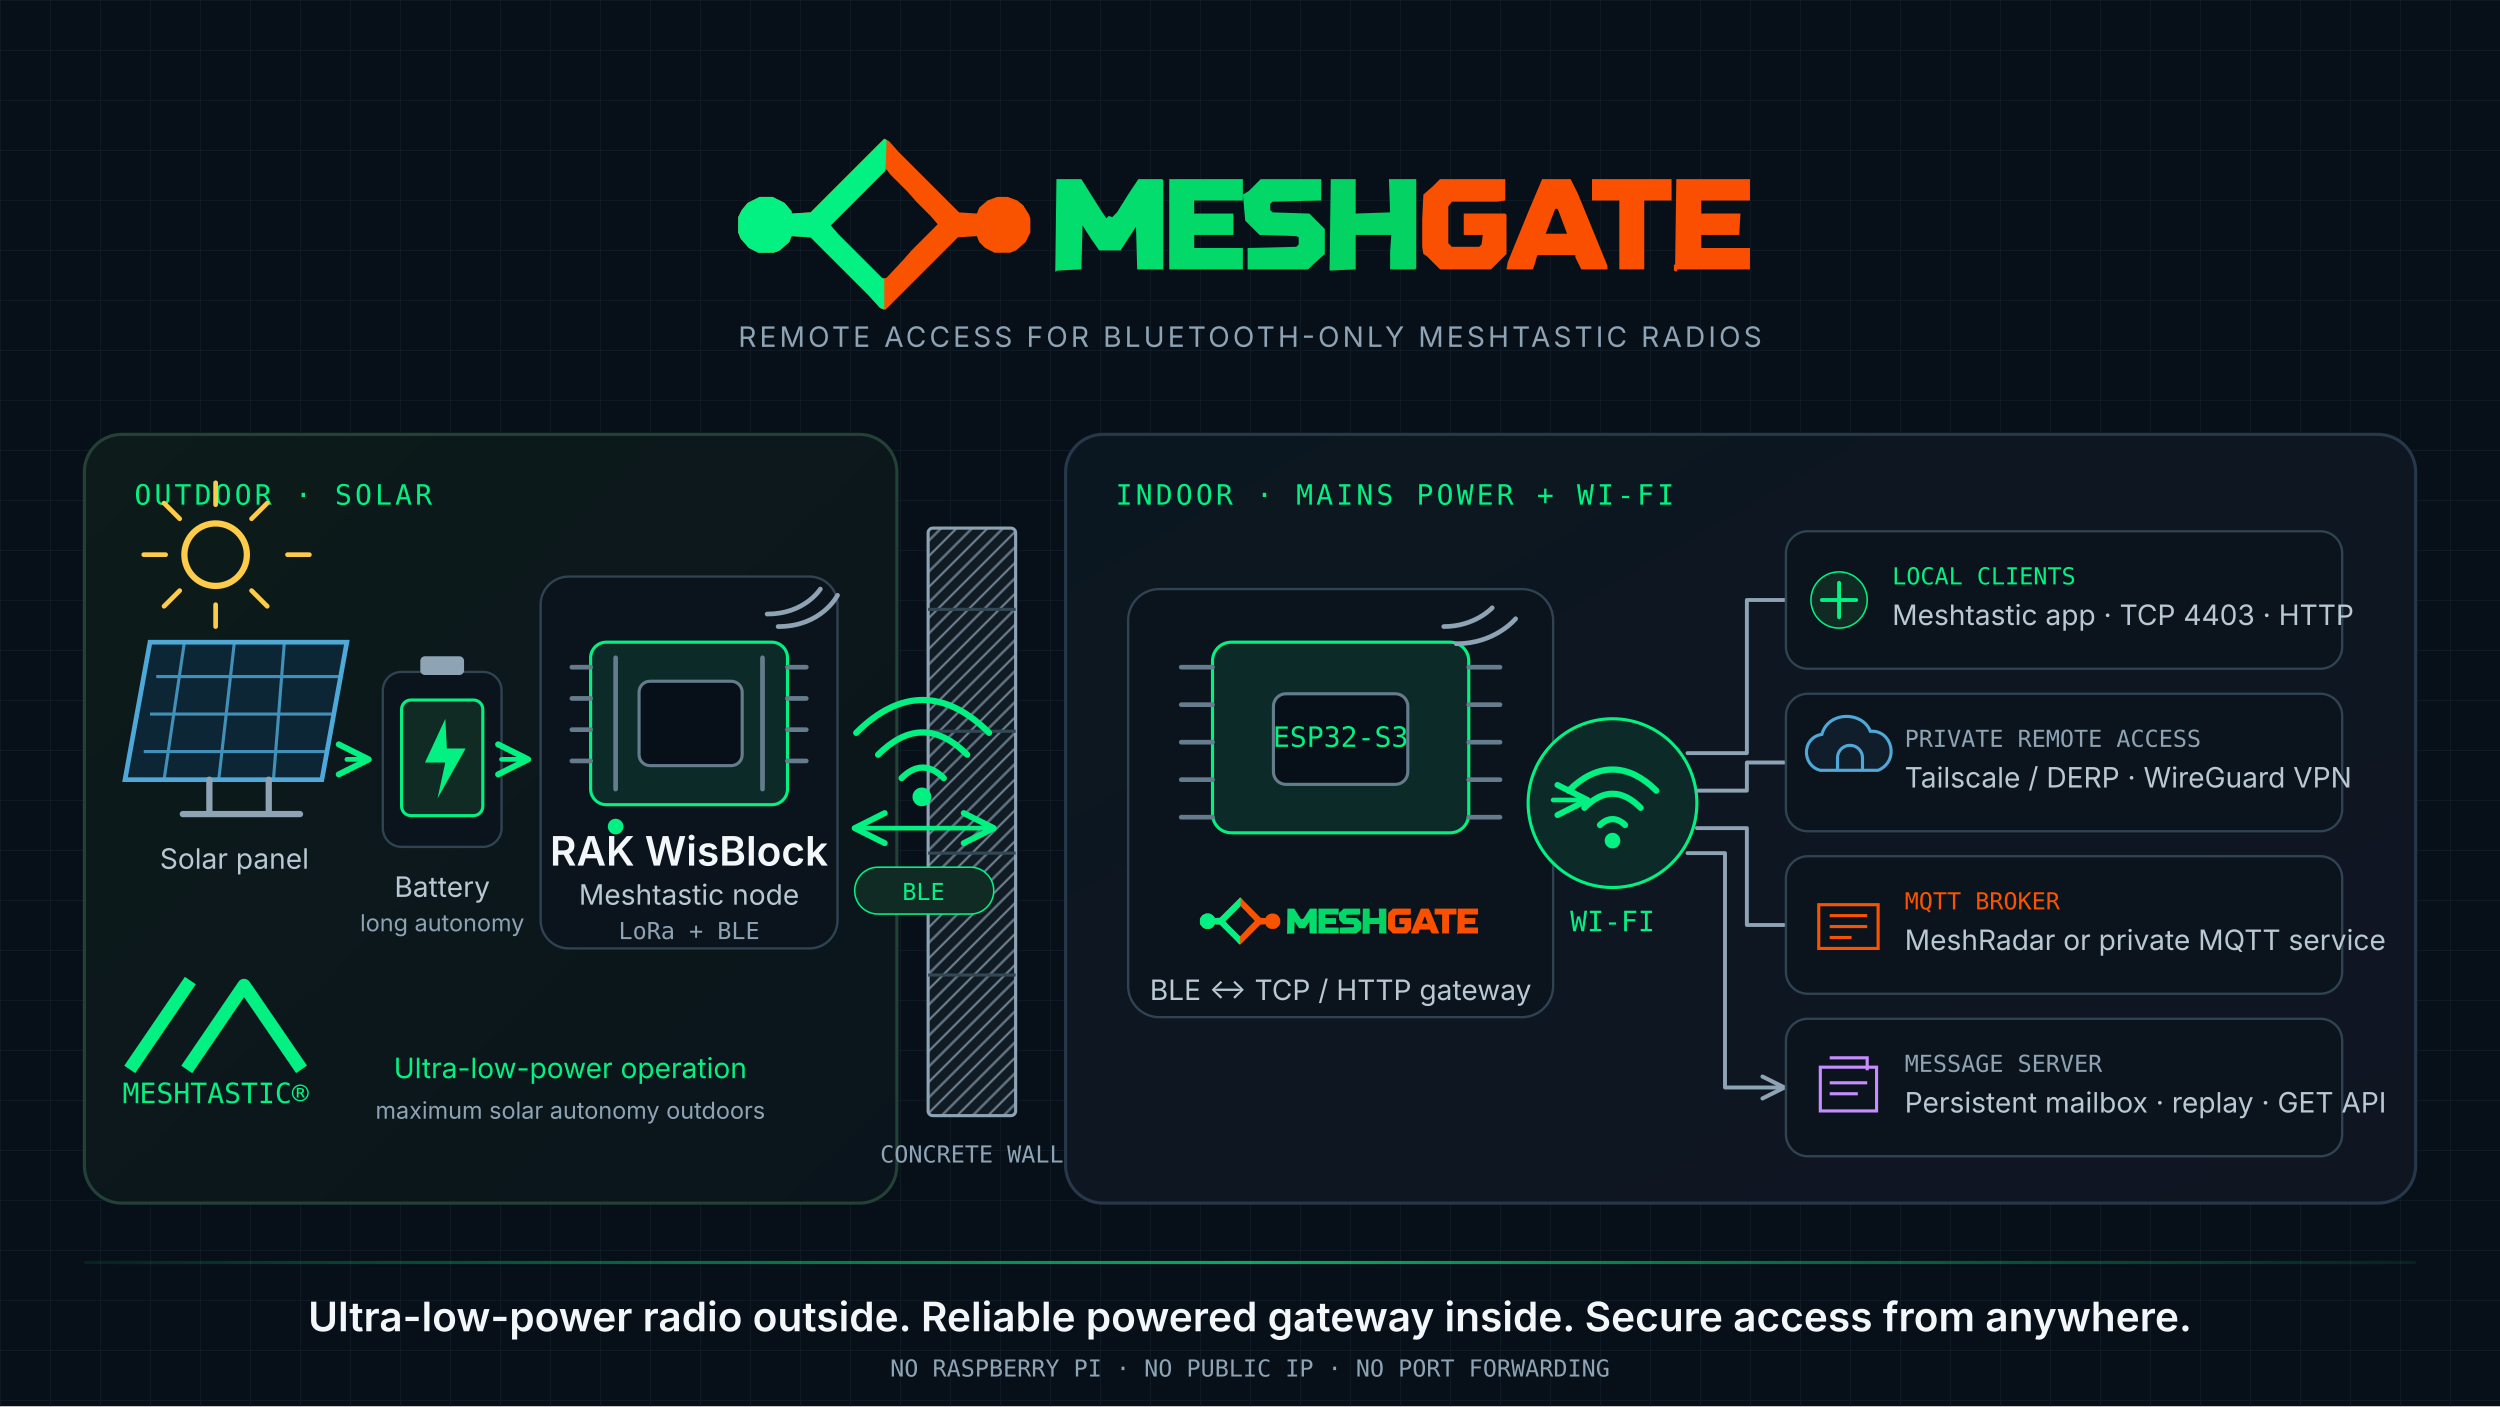
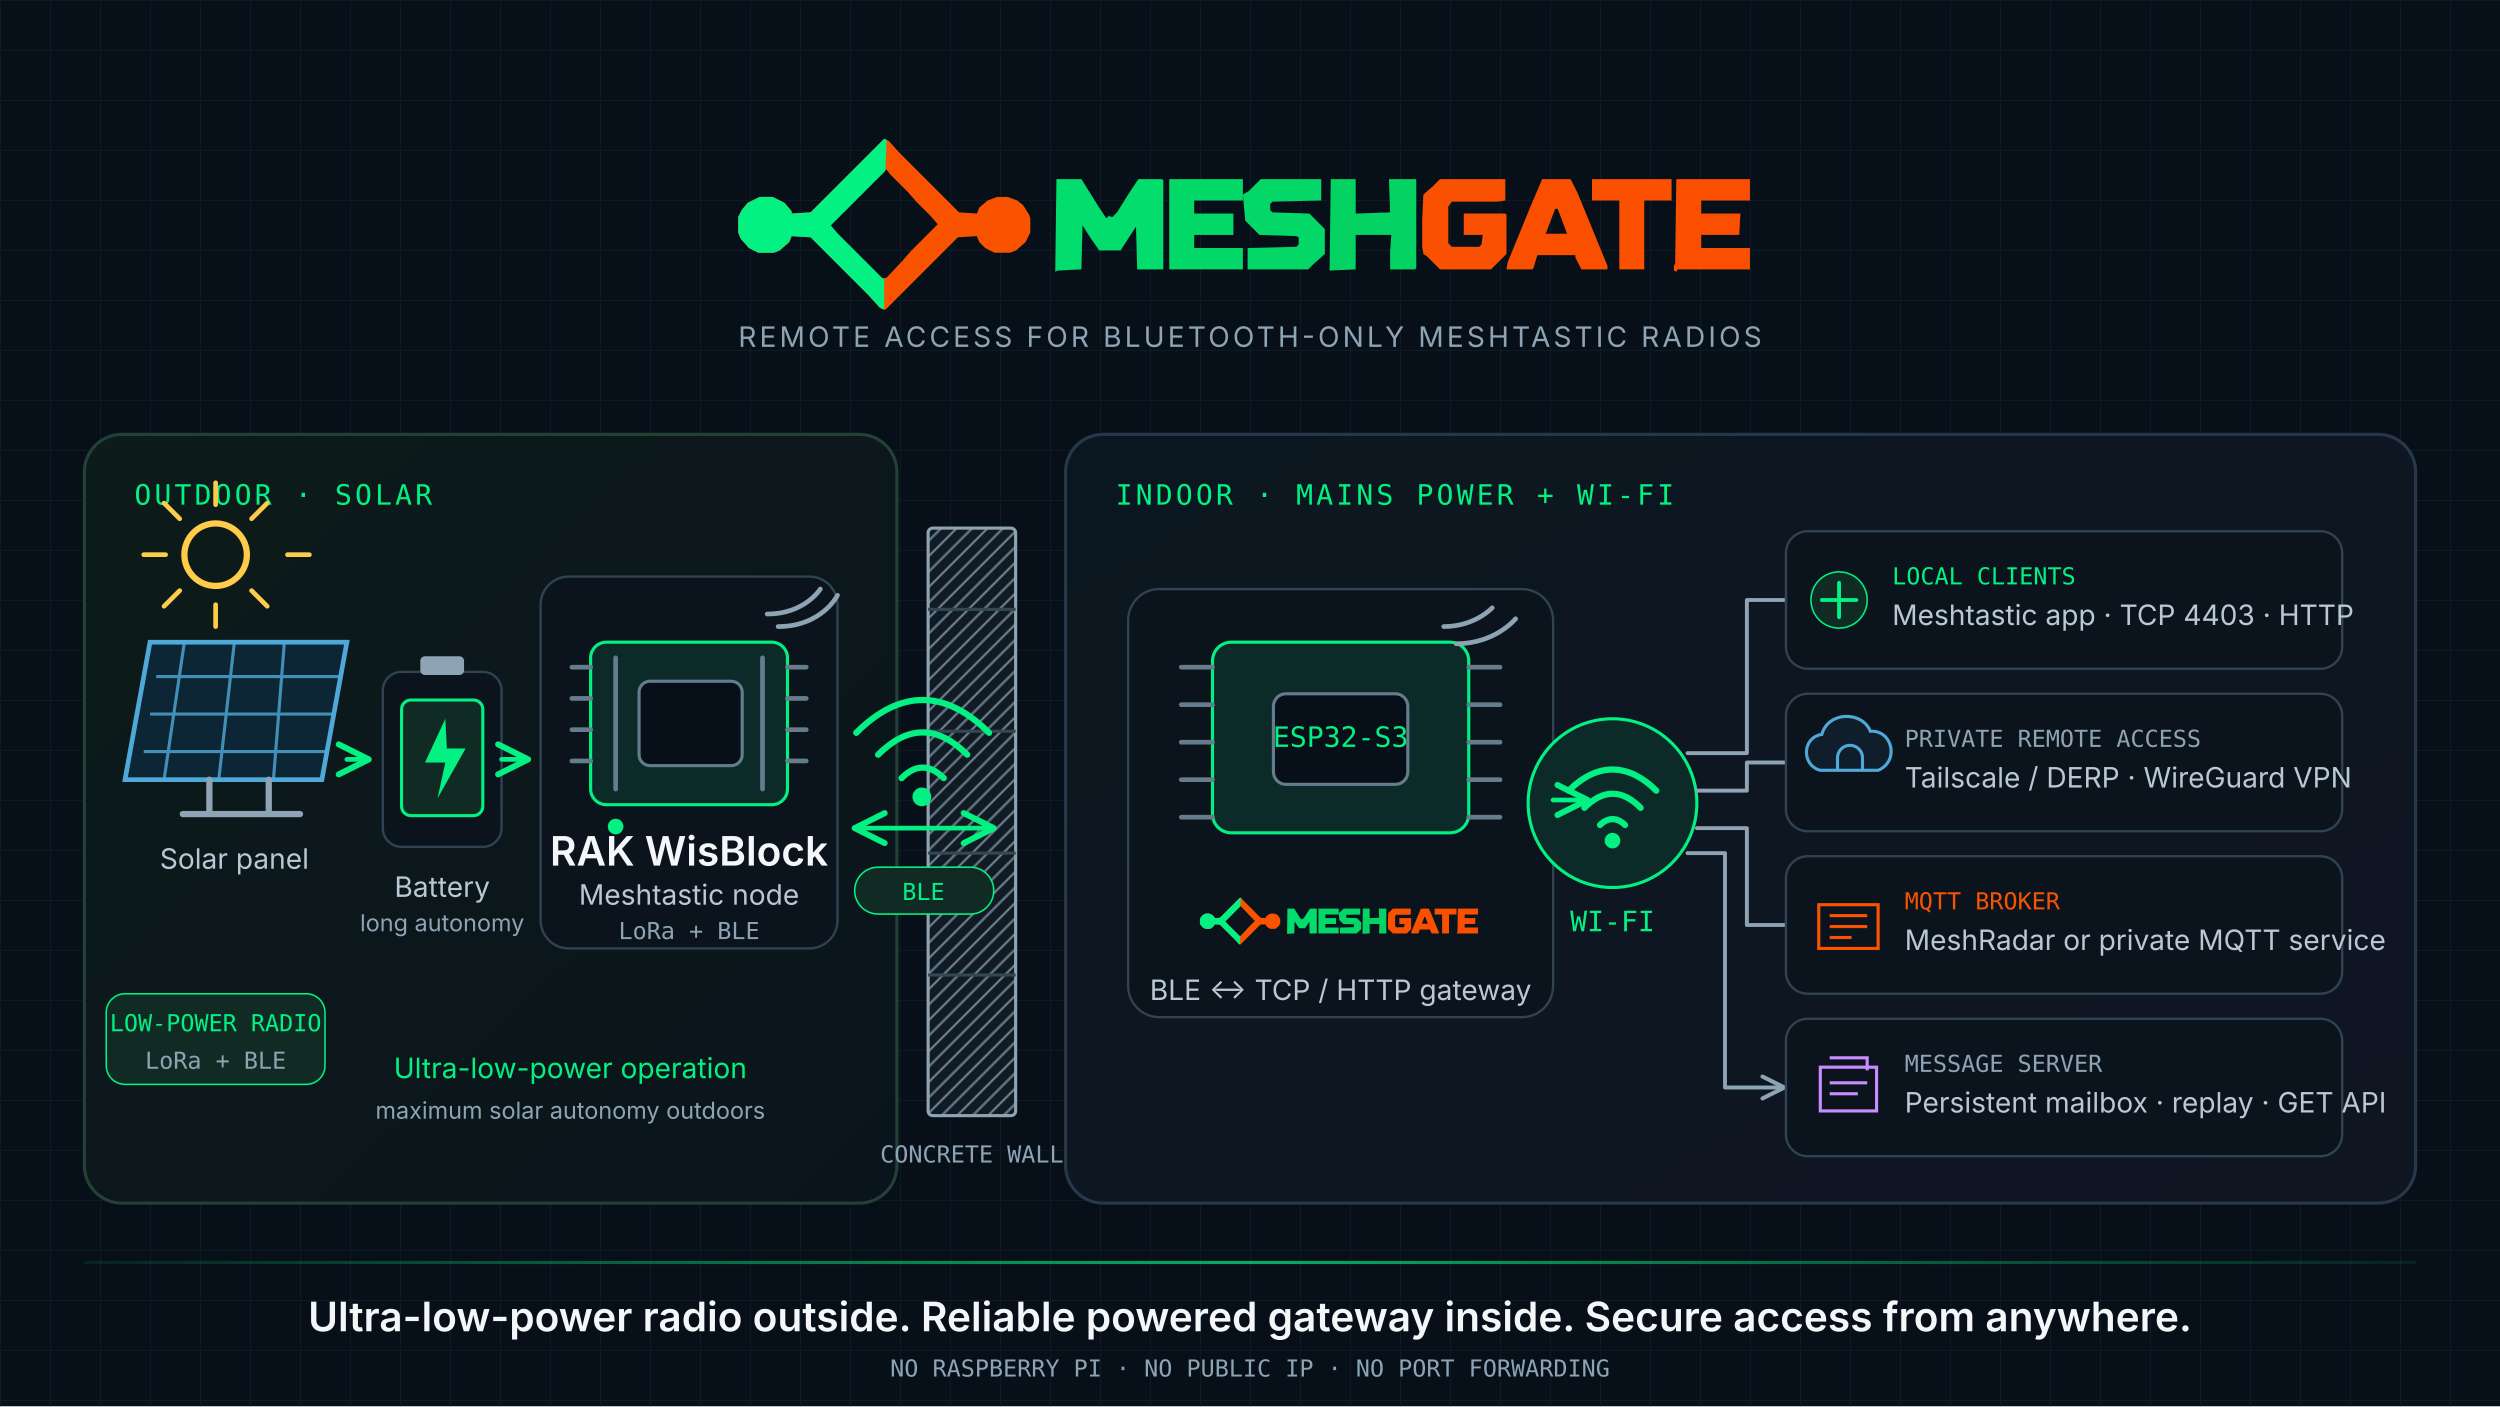
<svg xmlns="http://www.w3.org/2000/svg" viewBox="0 0 1600 900" role="img" aria-labelledby="title desc">
  <defs>
    <pattern id="grid" width="32" height="32" patternUnits="userSpaceOnUse">
      <path d="M32 0H0V32" fill="none" stroke="#172633" stroke-width="1" />
    </pattern>
    <pattern id="concrete-hatch" width="14" height="14" patternUnits="userSpaceOnUse" patternTransform="rotate(45)">
      <rect width="14" height="14" fill="#111b24" />
      <path d="M0 0V14M7 0V14M14 0V14" stroke="#667887" stroke-width="1.5" />
    </pattern>
    <linearGradient id="outdoor" x1="0" y1="0" x2="1" y2="1">
      <stop offset="0" stop-color="#0d1b1a" />
      <stop offset="1" stop-color="#0a141c" />
    </linearGradient>
    <linearGradient id="indoor" x1="0" y1="0" x2="1" y2="1">
      <stop offset="0" stop-color="#0b1720" />
      <stop offset="1" stop-color="#101522" />
    </linearGradient>
    <linearGradient id="green-glow" x1="0" y1="0" x2="1" y2="0">
      <stop offset="0" stop-color="#03f082" stop-opacity=".08" />
      <stop offset=".5" stop-color="#03f082" stop-opacity=".7" />
      <stop offset="1" stop-color="#03f082" stop-opacity=".08" />
    </linearGradient>
    <filter id="soft-glow" x="-50%" y="-50%" width="200%" height="200%">
      <feGaussianBlur stdDeviation="8" result="blur" />
      <feMerge>
        <feMergeNode in="blur" />
        <feMergeNode in="SourceGraphic" />
      </feMerge>
    </filter>
    <marker id="arrow-green" viewBox="0 0 10 10" refX="9" refY="5" markerWidth="8" markerHeight="8" orient="auto-start-reverse">
      <path d="M1 1l8 4-8 4" fill="none" stroke="#03f082" stroke-width="1.6" stroke-linecap="round" stroke-linejoin="round" />
    </marker>
    <marker id="arrow-muted" viewBox="0 0 10 10" refX="9" refY="5" markerWidth="7" markerHeight="7" orient="auto-start-reverse">
      <path d="M1 1l8 4-8 4" fill="none" stroke="#8ea4b5" stroke-width="1.5" stroke-linecap="round" stroke-linejoin="round" />
    </marker>
    <style>
      .sans{font-family:Inter,Segoe UI,Arial,sans-serif}.mono{font-family:Consolas,Monaco,monospace}
      .label{fill:#8ea4b5;font-size:18px;letter-spacing:2px}.title{fill:#f3f7fa;font-size:26px;font-weight:600}.body{fill:#b9c8d3;font-size:18px}.small{fill:#8ea4b5;font-size:15px}.chip{fill:#0b141c;stroke:#304352;stroke-width:1.5}.card{fill:#0b141c;stroke:#304352;stroke-width:1.5}.service{fill:#0b141c;stroke:#304352;stroke-width:1.5}.green{fill:#03f082}.orange{fill:#fa5300}.green-stroke{stroke:#03f082}.muted-stroke{stroke:#8ea4b5}.line{fill:none;stroke-linecap:round;stroke-linejoin:round}.ns{vector-effect:non-scaling-stroke}
    </style>
  </defs>
  <rect width="1600" height="900" fill="#071019" />
  <rect width="1600" height="900" fill="url(#grid)" opacity=".6" />
  <g transform="translate(458 28) scale(.76)">
    <path fill="#fa5300" transform="translate(142 80)" d="M0 0 4 2l8 9 5 5 46 46 15 1 2-5 7-6 8-3h9l8 3 5 4 5 8 1 3v12l-4 8-8 7-5 2H93l-8-4-5-5-2-5-16 1-61 61-4-1-11-12-48-48-16-1-2 5-8 7-5 2h-13l-8-4-7-8-2-5V66l3-6 5-6 10-5h11l10 5 6 7v2l16-1Zm0 26-12 12-5 5-9 10-20 20 6 7 38 38 4-1 14-15 7-8 5-5 17-17-6-7-12-12-7-8L5 30l-3-4Z" />
    <path fill="#03f082" transform="translate(142 80)" d="m0 0 2 1-1 26-11 11-5 5-10 10-20 20 6 7 37 37 2 1v26l-4-2-9-10-49-49-16-1-2 5-8 7-5 2h-13l-8-4-7-8-2-5V66l3-6 5-6 10-5h11l10 5 6 7v2l16-1Z" />
    <path fill="#02dd6d" transform="translate(287 114)" d="M0 0h21l15 24 6 9 2-2 3 1 4-4 10-16 8-12h20l1 1v75H68l-1-36-13 20H36l-7-10-7-11-1 37-20 1-2 1Zm46 34Zm-3 1Zm2 1Zm-1 1Z" />
    <path fill="#02d969" d="M382 114h62v18h-41v11h33v18h-33v11h41v18h-62Z" />
    <path fill="#fa5001" transform="translate(610 114)" d="M0 0h55v18l-7 1H10l-3 4v31l3 3h23l2-2 1-8H20V29h35l1 1v33L43 76H0l-11-11-3-2-1-6V34l1-21 8-7Z" />
    <path fill="#04d363" transform="translate(518 114)" d="M0 0h21v29l29-1-1-28h23v75l-1 1H50V61l1-14H21v29l-22 1Z" />
    <path fill="#fa4f00" transform="translate(809 114)" d="M0 0h62v18H21v11h33l-1 18H21v11h41v18H1l-1 2-2-1v-5l1 0Z" />
    <path fill="#02d768" transform="translate(459 114)" d="M0 0h51v18l-41 1-2 2v5l2 2 31 1 13 13v21l-10 9-4 4h-51V58l41-1 2-2v-6l-2-1-31-1-12-12-2-22 5-3Z" />
    <path fill="#fb4f00" transform="translate(696 114)" d="M0 0h24l6 12 16 39 9 22v3H33l-5-10v-2H-4l-3 10-1 2h-22l1-6 18-44Zm11 25L3 46h18l-6-16-2-5Z" />
    <path fill="#fb5000" transform="translate(738 114)" d="M0 0h67v18H44v58H23V18H0Z" />
  </g>
  <text x="800" y="222" text-anchor="middle" class="sans label">REMOTE ACCESS FOR BLUETOOTH-ONLY MESHTASTIC RADIOS</text>
  <rect x="54" y="278" width="520" height="492" rx="24" fill="url(#outdoor)" stroke="#244136" stroke-width="2" />
  <rect x="682" y="278" width="864" height="492" rx="24" fill="url(#indoor)" stroke="#27384b" stroke-width="2" />
  <text x="86" y="323" class="mono label green">OUTDOOR · SOLAR</text>
  <text x="714" y="323" class="mono label green">INDOOR · MAINS POWER + WI-FI</text>
  <g transform="translate(92 377)">
    <circle cx="46" cy="-22" r="20" fill="none" stroke="#ffcc4a" stroke-width="4" />
    <g stroke="#ffcc4a" stroke-width="3" stroke-linecap="round">
      <path d="M46-54v-14M46 10v14M14-22H0M92-22h14M23-45 13-55M69 1l10 10M69-45l10-10M23 1 13 11" />
    </g>
    <path d="M4 34h126l-16 88H-12Z" fill="#0d2636" stroke="#4fa9d8" stroke-width="3" />
    <path d="M8 56h118M4 80h118M0 104h118M26 34l-13 88M58 34l-10 88M90 34l-7 88" fill="none" stroke="#4fa9d8" stroke-width="2" opacity=".8" />
    <path d="M42 122v22M80 122v22M25 144h75" fill="none" stroke="#8ea4b5" stroke-width="4" stroke-linecap="round" />
    <text x="58" y="179" text-anchor="middle" class="sans body">Solar panel</text>
  </g>
  <g transform="translate(245 430)">
    <rect x="0" y="0" width="76" height="112" rx="12" class="card" />
    <rect x="24" y="-10" width="28" height="12" rx="3" fill="#8ea4b5" />
    <rect x="12" y="18" width="52" height="74" rx="6" fill="#102a24" stroke="#03f082" stroke-width="2" />
    <path d="M40 30 27 58h13l-5 23 18-32H41Z" fill="#03f082" />
    <text x="38" y="144" text-anchor="middle" class="sans body">Battery</text>
    <text x="38" y="166" text-anchor="middle" class="sans small">long autonomy</text>
  </g>
  <path d="M222 486H236" class="line green-stroke" stroke-width="3" marker-end="url(#arrow-green)" />
  <g transform="translate(346 369)">
    <rect x="0" y="0" width="190" height="238" rx="18" class="card" />
    <path d="M145 24c24 0 34-16 34-16M152 32c28 0 38-20 38-20" fill="none" stroke="#8ea4b5" stroke-width="3" stroke-linecap="round" />
    <rect x="32" y="42" width="126" height="104" rx="10" fill="#0c2b28" stroke="#03f082" stroke-width="2" />
    <rect x="63" y="67" width="66" height="54" rx="7" fill="#071019" stroke="#657c8c" stroke-width="2" />
    <path d="M48 52v84M142 52v84M32 58H20M32 78H20M32 98H20M32 118H20M158 58h12M158 78h12M158 98h12M158 118h12" stroke="#657c8c" stroke-width="3" stroke-linecap="round" />
    <circle cx="48" cy="160" r="5" fill="#03f082" />
    <text x="95" y="185" text-anchor="middle" class="sans title">RAK WisBlock</text>
    <text x="95" y="210" text-anchor="middle" class="sans body">Meshtastic node</text>
    <text x="95" y="232" text-anchor="middle" class="mono small">LoRa + BLE</text>
  </g>
  <path d="M321 486H338" class="line green-stroke" stroke-width="3" marker-end="url(#arrow-green)" />
-   <a href="https://meshtastic.org/" target="_blank" aria-label="Meshtastic website">
-     <svg x="76" y="622" width="124" height="68" viewBox="0 0 100 55" role="img" aria-label="Meshtastic logo">
-       <g transform="matrix(0.802386,0,0,0.460028,-421.748,-122.127)">
-         <g transform="matrix(0.579082,0,0,1.01004,460.975,-39.6867)">
-           <path d="M250.908,330.267L193.126,415.005L180.938,406.694L244.802,313.037C246.174,311.024 248.453,309.819 250.889,309.816C253.326,309.814 255.606,311.015 256.982,313.026L320.994,406.536L308.821,414.869L250.908,330.267Z" fill="#03f082" />
-         </g>
-         <g transform="matrix(0.582378,0,0,1.01579,485.019,-211.182)">
-           <path d="M87.642,581.398L154.757,482.977L142.638,474.713L75.523,573.134L87.642,581.398Z" fill="#03f082" />
-         </g>
-       </g>
-     </svg>
-   </a>
-   <text x="138" y="706" text-anchor="middle" class="mono body green">MESHTASTIC®</text>
+   <rect x="68" y="636" width="140" height="58" rx="12" fill="#102a24" stroke="#03f082" />
+   <text x="138" y="660" text-anchor="middle" class="mono small green">LOW-POWER RADIO</text>
+   <text x="138" y="684" text-anchor="middle" class="mono small">LoRa + BLE</text>
  <text x="365" y="690" text-anchor="middle" class="sans body green">Ultra-low-power operation</text>
  <text x="365" y="716" text-anchor="middle" class="sans small">maximum solar autonomy outdoors</text>
  <g>
    <rect x="594" y="338" width="56" height="376" rx="3" fill="url(#concrete-hatch)" stroke="#8ea4b5" stroke-width="2" />
    <path d="M594 390h56M594 468h56M594 546h56M594 624h56" stroke="#344754" stroke-width="2" />
    <path d="M548 469c28-28 57-28 85 0M562 483c19-19 38-19 57 0M577 498c9-9 18-9 27 0" fill="none" stroke="#03f082" stroke-width="4" stroke-linecap="round" />
    <circle cx="590" cy="510" r="6" fill="#03f082" />
    <path d="M547 530h89" class="line green-stroke" stroke-width="3" marker-start="url(#arrow-green)" marker-end="url(#arrow-green)" />
    <rect x="547" y="555" width="89" height="30" rx="15" fill="#102a24" stroke="#03f082" />
    <text x="591" y="576" text-anchor="middle" class="mono small green">BLE</text>
    <text x="622" y="744" text-anchor="middle" class="mono small" fill="#8ea4b5">CONCRETE WALL</text>
  </g>
  <g transform="translate(722 377)">
    <rect x="0" y="0" width="272" height="274" rx="20" class="card" stroke="#03f082" stroke-width="2" />
    <rect x="54" y="34" width="164" height="122" rx="12" fill="#0c2b28" stroke="#03f082" stroke-width="2" />
    <rect x="93" y="67" width="86" height="58" rx="8" fill="#071019" stroke="#657c8c" stroke-width="2" />
    <text x="136" y="101" text-anchor="middle" class="mono body green">ESP32-S3</text>
    <path d="M54 50H34M54 74H34M54 98H34M54 122H34M54 146H34M218 50h20M218 74h20M218 98h20M218 122h20M218 146h20" stroke="#657c8c" stroke-width="3" stroke-linecap="round" />
    <path d="M202 24c20 0 31-12 31-12M210 35c25 0 38-16 38-16" fill="none" stroke="#8ea4b5" stroke-width="3" stroke-linecap="round" />
    <svg x="42" y="184" width="188" height="54" viewBox="0 70 900 150" role="img" aria-label="MeshGate">
      <g>
        <path fill="#fa5300" transform="translate(142 80)" d="M0 0 4 2l8 9 5 5 46 46 15 1 2-5 7-6 8-3h9l8 3 5 4 5 8 1 3v12l-4 8-8 7-5 2H93l-8-4-5-5-2-5-16 1-61 61-4-1-11-12-48-48-16-1-2 5-8 7-5 2h-13l-8-4-7-8-2-5V66l3-6 5-6 10-5h11l10 5 6 7v2l16-1Zm0 26-12 12-5 5-9 10-20 20 6 7 38 38 4-1 14-15 7-8 5-5 17-17-6-7-12-12-7-8L5 30l-3-4Z" />
        <path fill="#03f082" transform="translate(142 80)" d="m0 0 2 1-1 26-11 11-5 5-10 10-20 20 6 7 37 37 2 1v26l-4-2-9-10-49-49-16-1-2 5-8 7-5 2h-13l-8-4-7-8-2-5V66l3-6 5-6 10-5h11l10 5 6 7v2l16-1Z" />
        <path fill="#02dd6d" transform="translate(287 114)" d="M0 0h21l15 24 6 9 2-2 3 1 4-4 10-16 8-12h20l1 1v75H68l-1-36-13 20H36l-7-10-7-11-1 37-20 1-2 1Zm46 34Zm-3 1Zm2 1Zm-1 1Z" />
        <path fill="#02d969" d="M382 114h62v18h-41v11h33v18h-33v11h41v18h-62Z" />
        <path fill="#fa5001" transform="translate(610 114)" d="M0 0h55v18l-7 1H10l-3 4v31l3 3h23l2-2 1-8H20V29h35l1 1v33L43 76H0l-11-11-3-2-1-6V34l1-21 8-7Z" />
        <path fill="#04d363" transform="translate(518 114)" d="M0 0h21v29l29-1-1-28h23v75l-1 1H50V61l1-14H21v29l-22 1Z" />
        <path fill="#fa4f00" transform="translate(809 114)" d="M0 0h62v18H21v11h33l-1 18H21v11h41v18H1l-1 2-2-1v-5l1 0Z" />
        <path fill="#02d768" transform="translate(459 114)" d="M0 0h51v18l-41 1-2 2v5l2 2 31 1 13 13v21l-10 9-4 4h-51V58l41-1 2-2v-6l-2-1-31-1-12-12-2-22 5-3Z" />
        <path fill="#fb4f00" transform="translate(696 114)" d="M0 0h24l6 12 16 39 9 22v3H33l-5-10v-2H-4l-3 10-1 2h-22l1-6 18-44Zm11 25L3 46h18l-6-16-2-5Z" />
        <path fill="#fb5000" transform="translate(738 114)" d="M0 0h67v18H44v58H23V18H0Z" />
      </g>
    </svg>
    <text x="136" y="263" text-anchor="middle" class="sans body">BLE ↔ TCP / HTTP gateway</text>
  </g>
  <g transform="translate(1032 514)">
    <circle cx="0" cy="0" r="54" fill="#0c2b28" stroke="#03f082" stroke-width="2" />
    <path d="M-28-8c18-18 38-18 56 0M-18 3c12-12 24-12 36 0M-8 14c5-5 11-5 16 0" fill="none" stroke="#03f082" stroke-width="4" stroke-linecap="round" />
    <circle cx="0" cy="24" r="5" fill="#03f082" />
    <text x="0" y="82" text-anchor="middle" class="mono body green">WI-FI</text>
  </g>
  <path d="M994 512h22" class="line green-stroke" stroke-width="3" marker-end="url(#arrow-green)" />
  <path d="M1080 482h38V384h24M1086 506h32v-18h24M1086 530h32v62h24M1080 546h24v150h38" class="line muted-stroke" stroke-width="2.5" marker-end="url(#arrow-muted)" />
  <g transform="translate(1143 340)">
    <rect width="356" height="88" rx="14" class="service" />
    <circle cx="34" cy="44" r="18" fill="#102a24" stroke="#03f082" />
    <path d="M23 44h22M34 33v22" stroke="#03f082" stroke-width="2.5" stroke-linecap="round" />
    <text x="68" y="34" class="mono small green">LOCAL CLIENTS</text>
    <text x="68" y="60" class="sans body">Meshtastic app · TCP 4403 · HTTP</text>
  </g>
  <g transform="translate(1143 444)">
    <rect width="356" height="88" rx="14" class="service" />
    <path d="M22 49c-12-3-12-21 1-23 4-15 26-15 31-2 14-1 19 19 5 25Z" fill="#101d2a" stroke="#4fa9d8" stroke-width="2" />
    <path d="M33 49v-8a8 8 0 0 1 16 0v8" fill="none" stroke="#4fa9d8" stroke-width="2" />
    <text x="76" y="34" class="mono small" fill="#4fa9d8">PRIVATE REMOTE ACCESS</text>
    <text x="76" y="60" class="sans body">Tailscale / DERP · WireGuard VPN</text>
  </g>
  <g transform="translate(1143 548)">
    <rect width="356" height="88" rx="14" class="service" />
    <path d="M21 31h38v28H21zM28 38h24M28 45h24M28 52h14" fill="none" stroke="#fa5300" stroke-width="2" />
    <text x="76" y="34" class="mono small orange">MQTT BROKER</text>
    <text x="76" y="60" class="sans body">MeshRadar or private MQTT service</text>
  </g>
  <g transform="translate(1143 652)">
    <rect width="356" height="88" rx="14" class="service" />
    <path d="M22 31h36v28H22zM28 25h24v8M28 41h24M28 48h18" fill="none" stroke="#c78cff" stroke-width="2" />
    <text x="76" y="34" class="mono small" fill="#c78cff">MESSAGE SERVER</text>
    <text x="76" y="60" class="sans body">Persistent mailbox · replay · GET API</text>
  </g>
  <rect x="54" y="807" width="1492" height="2" fill="url(#green-glow)" />
  <text x="800" y="852" text-anchor="middle" class="sans title">Ultra-low-power radio outside. Reliable powered gateway inside. Secure access from anywhere.</text>
  <text x="800" y="881" text-anchor="middle" class="mono small" fill="#6f8798">NO RASPBERRY PI · NO PUBLIC IP · NO PORT FORWARDING</text>
</svg>
